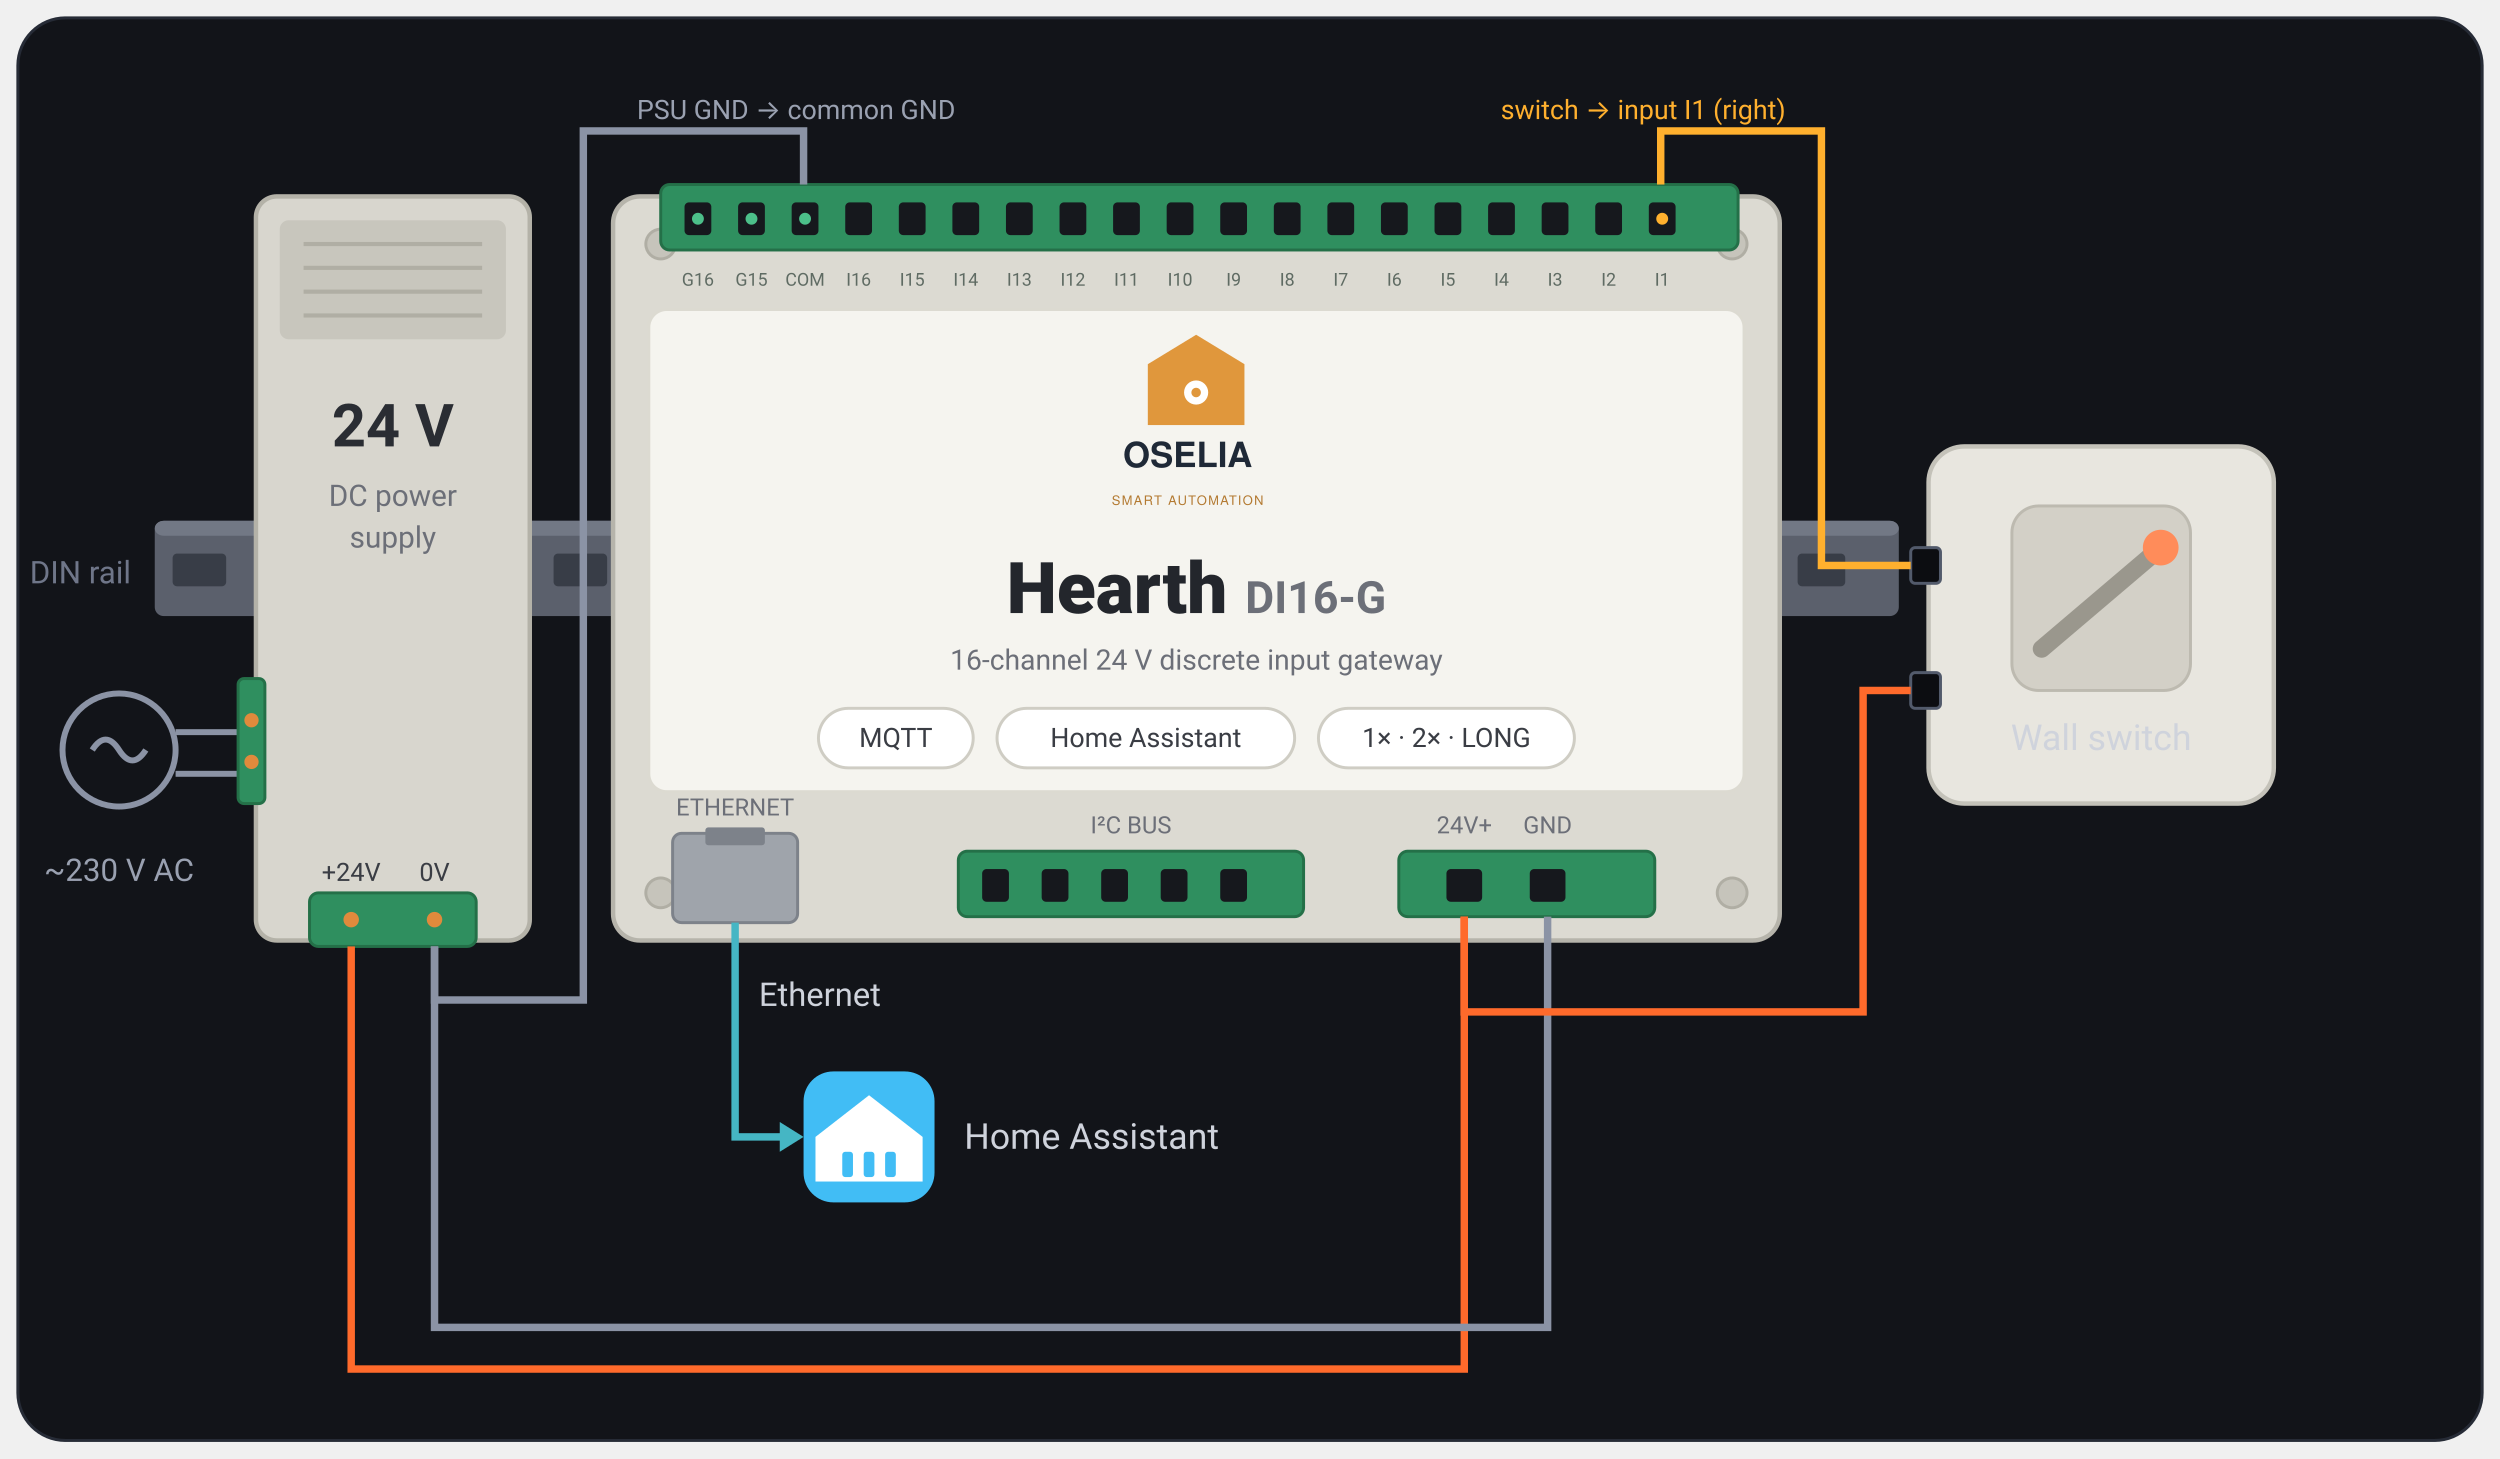
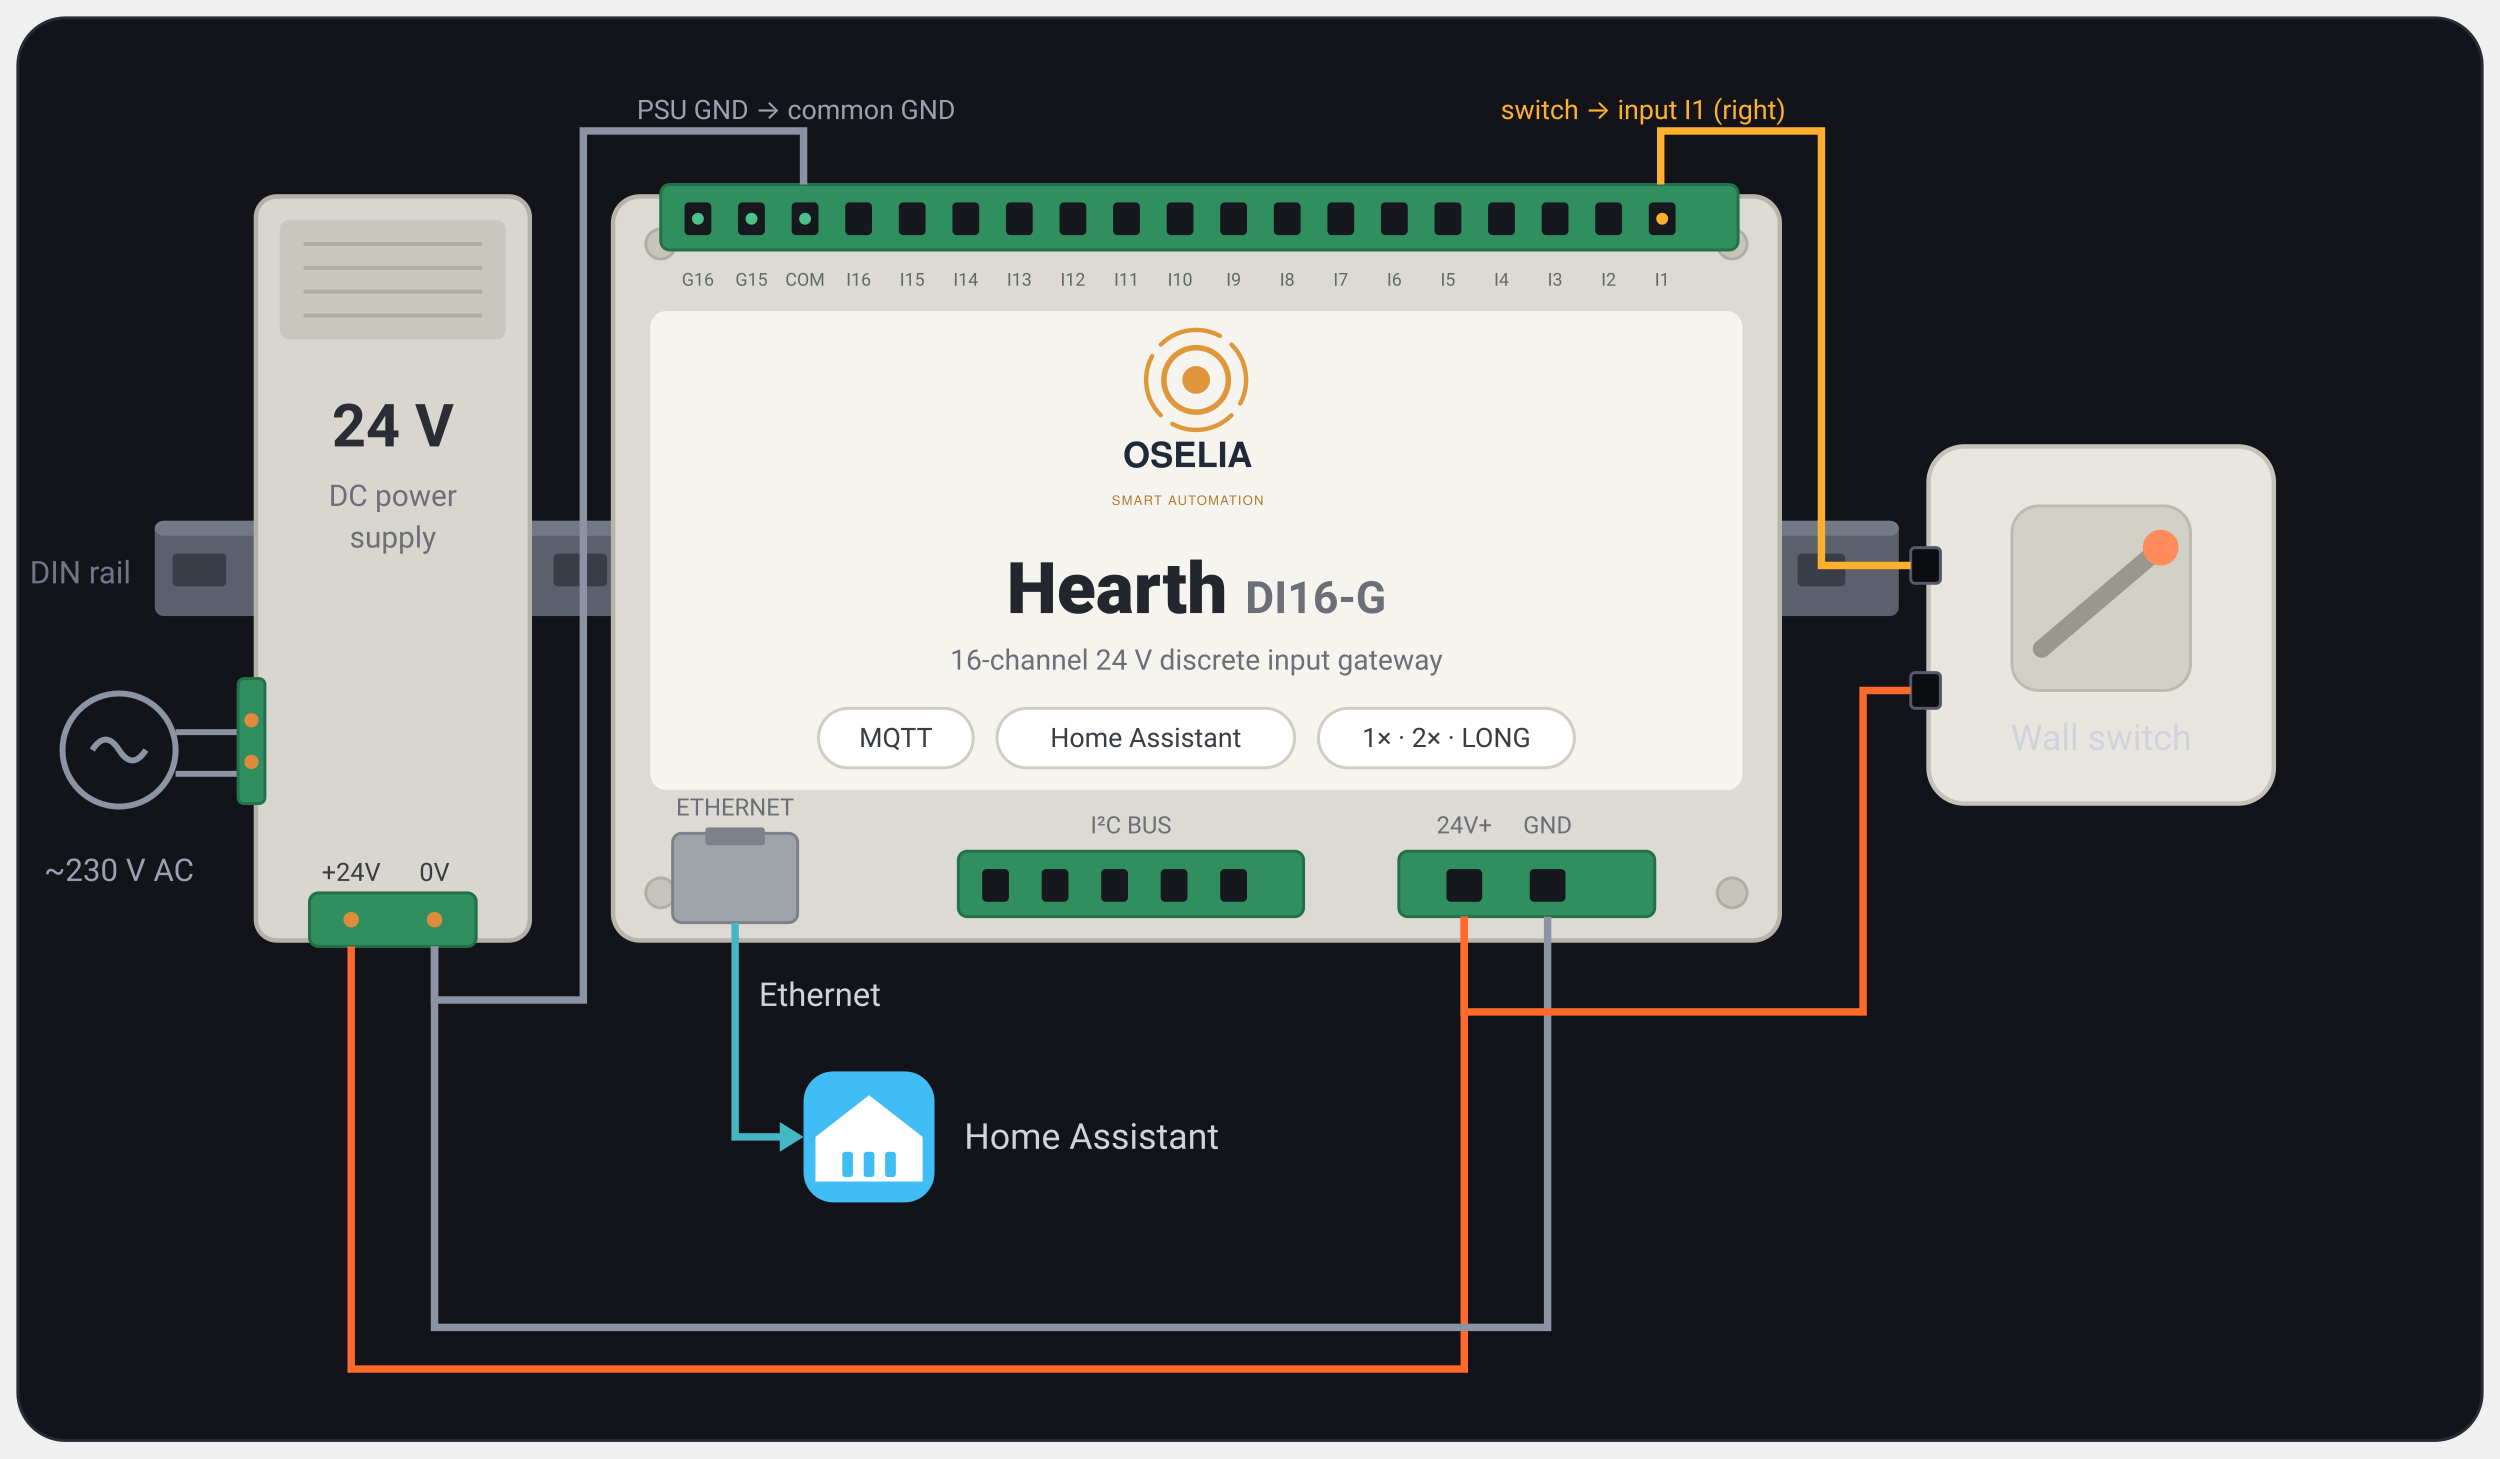
<svg xmlns="http://www.w3.org/2000/svg" viewBox="0 0 840 490" role="img" aria-label="A 24 V power supply, the OSELIA Hearth DI16-G gateway and a wall switch on a DIN rail, wired to Home Assistant" font-family="ui-sans-serif, system-ui, -apple-system, Segoe UI, Roboto, sans-serif">
  <rect x="6" y="6" width="828" height="478" rx="16" fill="#121419" stroke="#262b36" />
  <g>
    <rect x="52" y="175" width="586" height="32" rx="3" fill="#5b606c" />
    <rect x="52" y="175" width="586" height="5" rx="3" fill="#727885" />
    <g fill="#383d47">
      <rect x="58" y="186" width="18" height="11" rx="1.5" />
      <rect x="186" y="186" width="18" height="11" rx="1.5" />
      <rect x="604" y="186" width="16" height="11" rx="1.5" />
    </g>
    <text x="10" y="196" font-size="10.5" fill="#6f7689">DIN rail</text>
  </g>
  <g>
    <circle cx="40" cy="252" r="19" fill="none" stroke="#8b93a5" stroke-width="2" />
    <path d="M31 252 q4.5 -7 9 0 t9 0" fill="none" stroke="#8b93a5" stroke-width="2" />
    <text x="40" y="296" font-size="10.5" fill="#9aa1b1" text-anchor="middle">~230 V AC</text>
    <path d="M59 246 H82" stroke="#8b93a5" stroke-width="2" />
    <path d="M59 260 H82" stroke="#8b93a5" stroke-width="2" />
  </g>
  <g>
    <rect x="86" y="66" width="92" height="250" rx="7" fill="#d8d6ce" stroke="#b4b2a8" stroke-width="1.5" />
    <rect x="94" y="74" width="76" height="40" rx="3" fill="#c8c6bd" />
    <g stroke="#b0aea4" stroke-width="1.4">
      <path d="M102 82 H162" />
      <path d="M102 90 H162" />
      <path d="M102 98 H162" />
      <path d="M102 106 H162" />
    </g>
    <text x="132" y="150" font-size="20" font-weight="700" fill="#2a2d33" text-anchor="middle">24 V</text>
    <text x="132" y="170" font-size="10" fill="#6c6f78" text-anchor="middle">DC power</text>
    <text x="132" y="184" font-size="10" fill="#6c6f78" text-anchor="middle">supply</text>
    <rect x="80" y="228" width="9" height="42" rx="2" fill="#2f8f5f" stroke="#247048" />
    <circle cx="84.5" cy="242" r="2.4" fill="#e08a3c" />
    <circle cx="84.5" cy="256" r="2.4" fill="#e08a3c" />
    <rect x="104" y="300" width="56" height="18" rx="3" fill="#2f8f5f" stroke="#247048" />
    <circle cx="118" cy="309" r="2.6" fill="#e08a3c" />
    <circle cx="146" cy="309" r="2.6" fill="#e08a3c" />
    <text x="118" y="296" font-size="8.5" fill="#3a3d44" text-anchor="middle">+24V</text>
    <text x="146" y="296" font-size="8.5" fill="#3a3d44" text-anchor="middle">0V</text>
  </g>
  <g>
    <rect x="206" y="66" width="392" height="250" rx="9" fill="#dcdad2" stroke="#b6b4ab" stroke-width="1.5" />
    <g fill="#c6c4bb" stroke="#b0aea4">
      <circle cx="222" cy="82" r="5" />
      <circle cx="582" cy="82" r="5" />
      <circle cx="222" cy="300" r="5" />
      <circle cx="582" cy="300" r="5" />
    </g>
    <rect x="222" y="62" width="362" height="22" rx="3" fill="#2f8f5f" stroke="#247048" />
    <g fill="#16181d">
      <rect x="230" y="68" width="9" height="11" rx="1.5" />
      <rect x="248" y="68" width="9" height="11" rx="1.5" />
      <rect x="266" y="68" width="9" height="11" rx="1.5" />
      <rect x="284" y="68" width="9" height="11" rx="1.5" />
      <rect x="302" y="68" width="9" height="11" rx="1.5" />
      <rect x="320" y="68" width="9" height="11" rx="1.5" />
      <rect x="338" y="68" width="9" height="11" rx="1.5" />
      <rect x="356" y="68" width="9" height="11" rx="1.5" />
      <rect x="374" y="68" width="9" height="11" rx="1.5" />
      <rect x="392" y="68" width="9" height="11" rx="1.5" />
      <rect x="410" y="68" width="9" height="11" rx="1.5" />
      <rect x="428" y="68" width="9" height="11" rx="1.5" />
      <rect x="446" y="68" width="9" height="11" rx="1.5" />
      <rect x="464" y="68" width="9" height="11" rx="1.5" />
      <rect x="482" y="68" width="9" height="11" rx="1.5" />
      <rect x="500" y="68" width="9" height="11" rx="1.5" />
      <rect x="518" y="68" width="9" height="11" rx="1.5" />
      <rect x="536" y="68" width="9" height="11" rx="1.5" />
      <rect x="554" y="68" width="9" height="11" rx="1.5" />
    </g>
    <g fill="#4cc08a">
      <circle cx="234.5" cy="73.5" r="2" />
      <circle cx="252.5" cy="73.5" r="2" />
      <circle cx="270.5" cy="73.5" r="2" />
    </g>
    <circle cx="558.5" cy="73.5" r="2" fill="#ffb02e" />
    <g font-size="6" fill="#5f6b63" text-anchor="middle">
      <text x="234.5" y="96">G16</text>
      <text x="252.5" y="96">G15</text>
      <text x="270.5" y="96">COM</text>
      <text x="288.5" y="96">I16</text>
      <text x="306.5" y="96">I15</text>
      <text x="324.5" y="96">I14</text>
      <text x="342.5" y="96">I13</text>
      <text x="360.5" y="96">I12</text>
      <text x="378.5" y="96">I11</text>
      <text x="396.5" y="96">I10</text>
      <text x="414.5" y="96">I9</text>
      <text x="432.5" y="96">I8</text>
      <text x="450.5" y="96">I7</text>
      <text x="468.5" y="96">I6</text>
      <text x="486.5" y="96">I5</text>
      <text x="504.5" y="96">I4</text>
      <text x="522.5" y="96">I3</text>
      <text x="540.5" y="96">I2</text>
      <text x="558.5" y="96">I1</text>
    </g>
    <rect x="218" y="104" width="368" height="162" rx="6" fill="#f5f4ef" stroke="#dcdad1" />
    <svg x="342" y="110" width="120" height="61" viewBox="0 53 92 49" preserveAspectRatio="xMidYMid meet">
      <g transform="matrix(1 0 0 -1 0 172.91)">
-         <path d="M32.88,93.54 L58.96,93.54 L58.96,109.98 L45.92,117.92 L32.88,109.98 Z " fill="#e0973c" />
-         <circle cx="45.92" cy="102.33" r="3.26" fill="#ffffff" />
-         <circle cx="45.92" cy="102.33" r="1.28" fill="#e0973c" />
+         <g transform="translate(45.92,105.73) scale(0.3,-0.3)">
+           <circle r="45" fill="none" stroke="#e0973c" stroke-width="4" stroke-dasharray="57.5 13.2" stroke-linecap="round" transform="rotate(-45)" />
+           <circle r="29" fill="none" stroke="#e0973c" stroke-width="5" />
+           <circle r="12.5" fill="#e0973c" />
+         </g>
        <text transform="translate(26.17,82.20) scale(1,-1)" font-family="Helvetica, Arial, sans-serif" font-weight="bold" font-size="9.40" fill="#1f2937">OSELIA</text>
        <text transform="translate(23.14,72.00) scale(1,-1)" font-family="Helvetica, Arial, sans-serif" font-weight="normal" font-size="3.50" letter-spacing="0.35" fill="#b37930">SMART AUTOMATION</text>
      </g>
    </svg>
    <text x="402" y="206" font-size="24" font-weight="800" fill="#23262c" text-anchor="middle">Hearth <tspan font-size="15" font-weight="600" fill="#6c6f78">DI16-G</tspan>
    </text>
    <text x="402" y="225" font-size="9.5" fill="#6c6f78" text-anchor="middle">16-channel 24 V discrete input gateway</text>
    <g font-size="9" fill="#3a3d44" text-anchor="middle">
      <rect x="275" y="238" width="52" height="20" rx="10" fill="#fff" stroke="#cfcdc4" />
      <text x="301" y="251">MQTT</text>
      <rect x="335" y="238" width="100" height="20" rx="10" fill="#fff" stroke="#cfcdc4" />
      <text x="385" y="251">Home Assistant</text>
      <rect x="443" y="238" width="86" height="20" rx="10" fill="#fff" stroke="#cfcdc4" />
      <text x="486" y="251">1× · 2× · LONG</text>
    </g>
    <rect x="226" y="280" width="42" height="30" rx="3" fill="#9fa4ab" stroke="#7d828a" />
    <rect x="237" y="278" width="20" height="6" rx="1" fill="#7d828a" />
    <text x="247" y="274" font-size="8" fill="#6c6f78" text-anchor="middle">ETHERNET</text>
    <rect x="322" y="286" width="116" height="22" rx="3" fill="#2f8f5f" stroke="#247048" />
    <g fill="#16181d">
      <rect x="330" y="292" width="9" height="11" rx="1.5" />
      <rect x="350" y="292" width="9" height="11" rx="1.5" />
      <rect x="370" y="292" width="9" height="11" rx="1.5" />
      <rect x="390" y="292" width="9" height="11" rx="1.5" />
      <rect x="410" y="292" width="9" height="11" rx="1.5" />
    </g>
    <text x="380" y="280" font-size="8" fill="#6c6f78" text-anchor="middle">I²C BUS</text>
    <rect x="470" y="286" width="86" height="22" rx="3" fill="#2f8f5f" stroke="#247048" />
    <g fill="#16181d">
      <rect x="486" y="292" width="12" height="11" rx="1.5" />
      <rect x="514" y="292" width="12" height="11" rx="1.5" />
    </g>
    <text x="492" y="280" font-size="8" fill="#6c6f78" text-anchor="middle">24V+</text>
    <text x="520" y="280" font-size="8" fill="#6c6f78" text-anchor="middle">GND</text>
  </g>
  <g>
    <rect x="648" y="150" width="116" height="120" rx="12" fill="#e8e6df" stroke="#c4c2b9" stroke-width="1.5" />
    <rect x="676" y="170" width="60" height="62" rx="9" fill="#d3d0c7" stroke="#bdbab0" />
    <path d="M686 218 L726 184" stroke="#9a978d" stroke-width="6" stroke-linecap="round" />
    <circle cx="726" cy="184" r="6" fill="#ff8c5a" />
    <text x="706" y="252" font-size="12" fill="#cfd3dc" text-anchor="middle">Wall switch</text>
    <rect x="642" y="184" width="10" height="12" rx="1.5" fill="#0c0d11" stroke="#525a6b" />
    <rect x="642" y="226" width="10" height="12" rx="1.5" fill="#0c0d11" stroke="#525a6b" />
  </g>
  <g>
    <rect x="270" y="360" width="44" height="44" rx="10" fill="#41bdf5" />
    <path d="M292 368 L310 382 L310 397 L274 397 L274 382 Z" fill="#fff" />
    <g fill="#41bdf5">
      <rect x="283" y="387" width="3.6" height="8.5" rx="1" />
      <rect x="290.2" y="387" width="3.6" height="8.5" rx="1" />
      <rect x="297.4" y="387" width="3.6" height="8.5" rx="1" />
    </g>
    <text x="324" y="386" font-size="12" fill="#cfd3dc">Home Assistant</text>
  </g>
  <path d="M118 318 V460 H492 V308" fill="none" stroke="#ff6a2b" stroke-width="2.5" />
  <path d="M146 318 V446 H520 V308" fill="none" stroke="#8b93a5" stroke-width="2.5" />
  <path d="M492 308 V340 H626 V232 H642" fill="none" stroke="#ff6a2b" stroke-width="2.5" />
  <path d="M642 190 H612 V44 H558 V62" fill="none" stroke="#ffb02e" stroke-width="2.5" />
  <text x="600" y="40" font-size="9" fill="#ffb02e" text-anchor="end">switch → input I1 (right)</text>
  <path d="M146 318 V336 H196 V44 H270 V62" fill="none" stroke="#8b93a5" stroke-width="2.5" />
  <text x="214" y="40" font-size="9" fill="#9aa1b1" text-anchor="start">PSU GND → common GND</text>
  <path d="M247 310 V382 H266" fill="none" stroke="#45b6c4" stroke-width="2.5" />
  <path d="M262 377 l8 5 l-8 5 z" fill="#45b6c4" />
  <text x="255" y="338" font-size="11" fill="#cfd3dc">Ethernet</text>
</svg>
